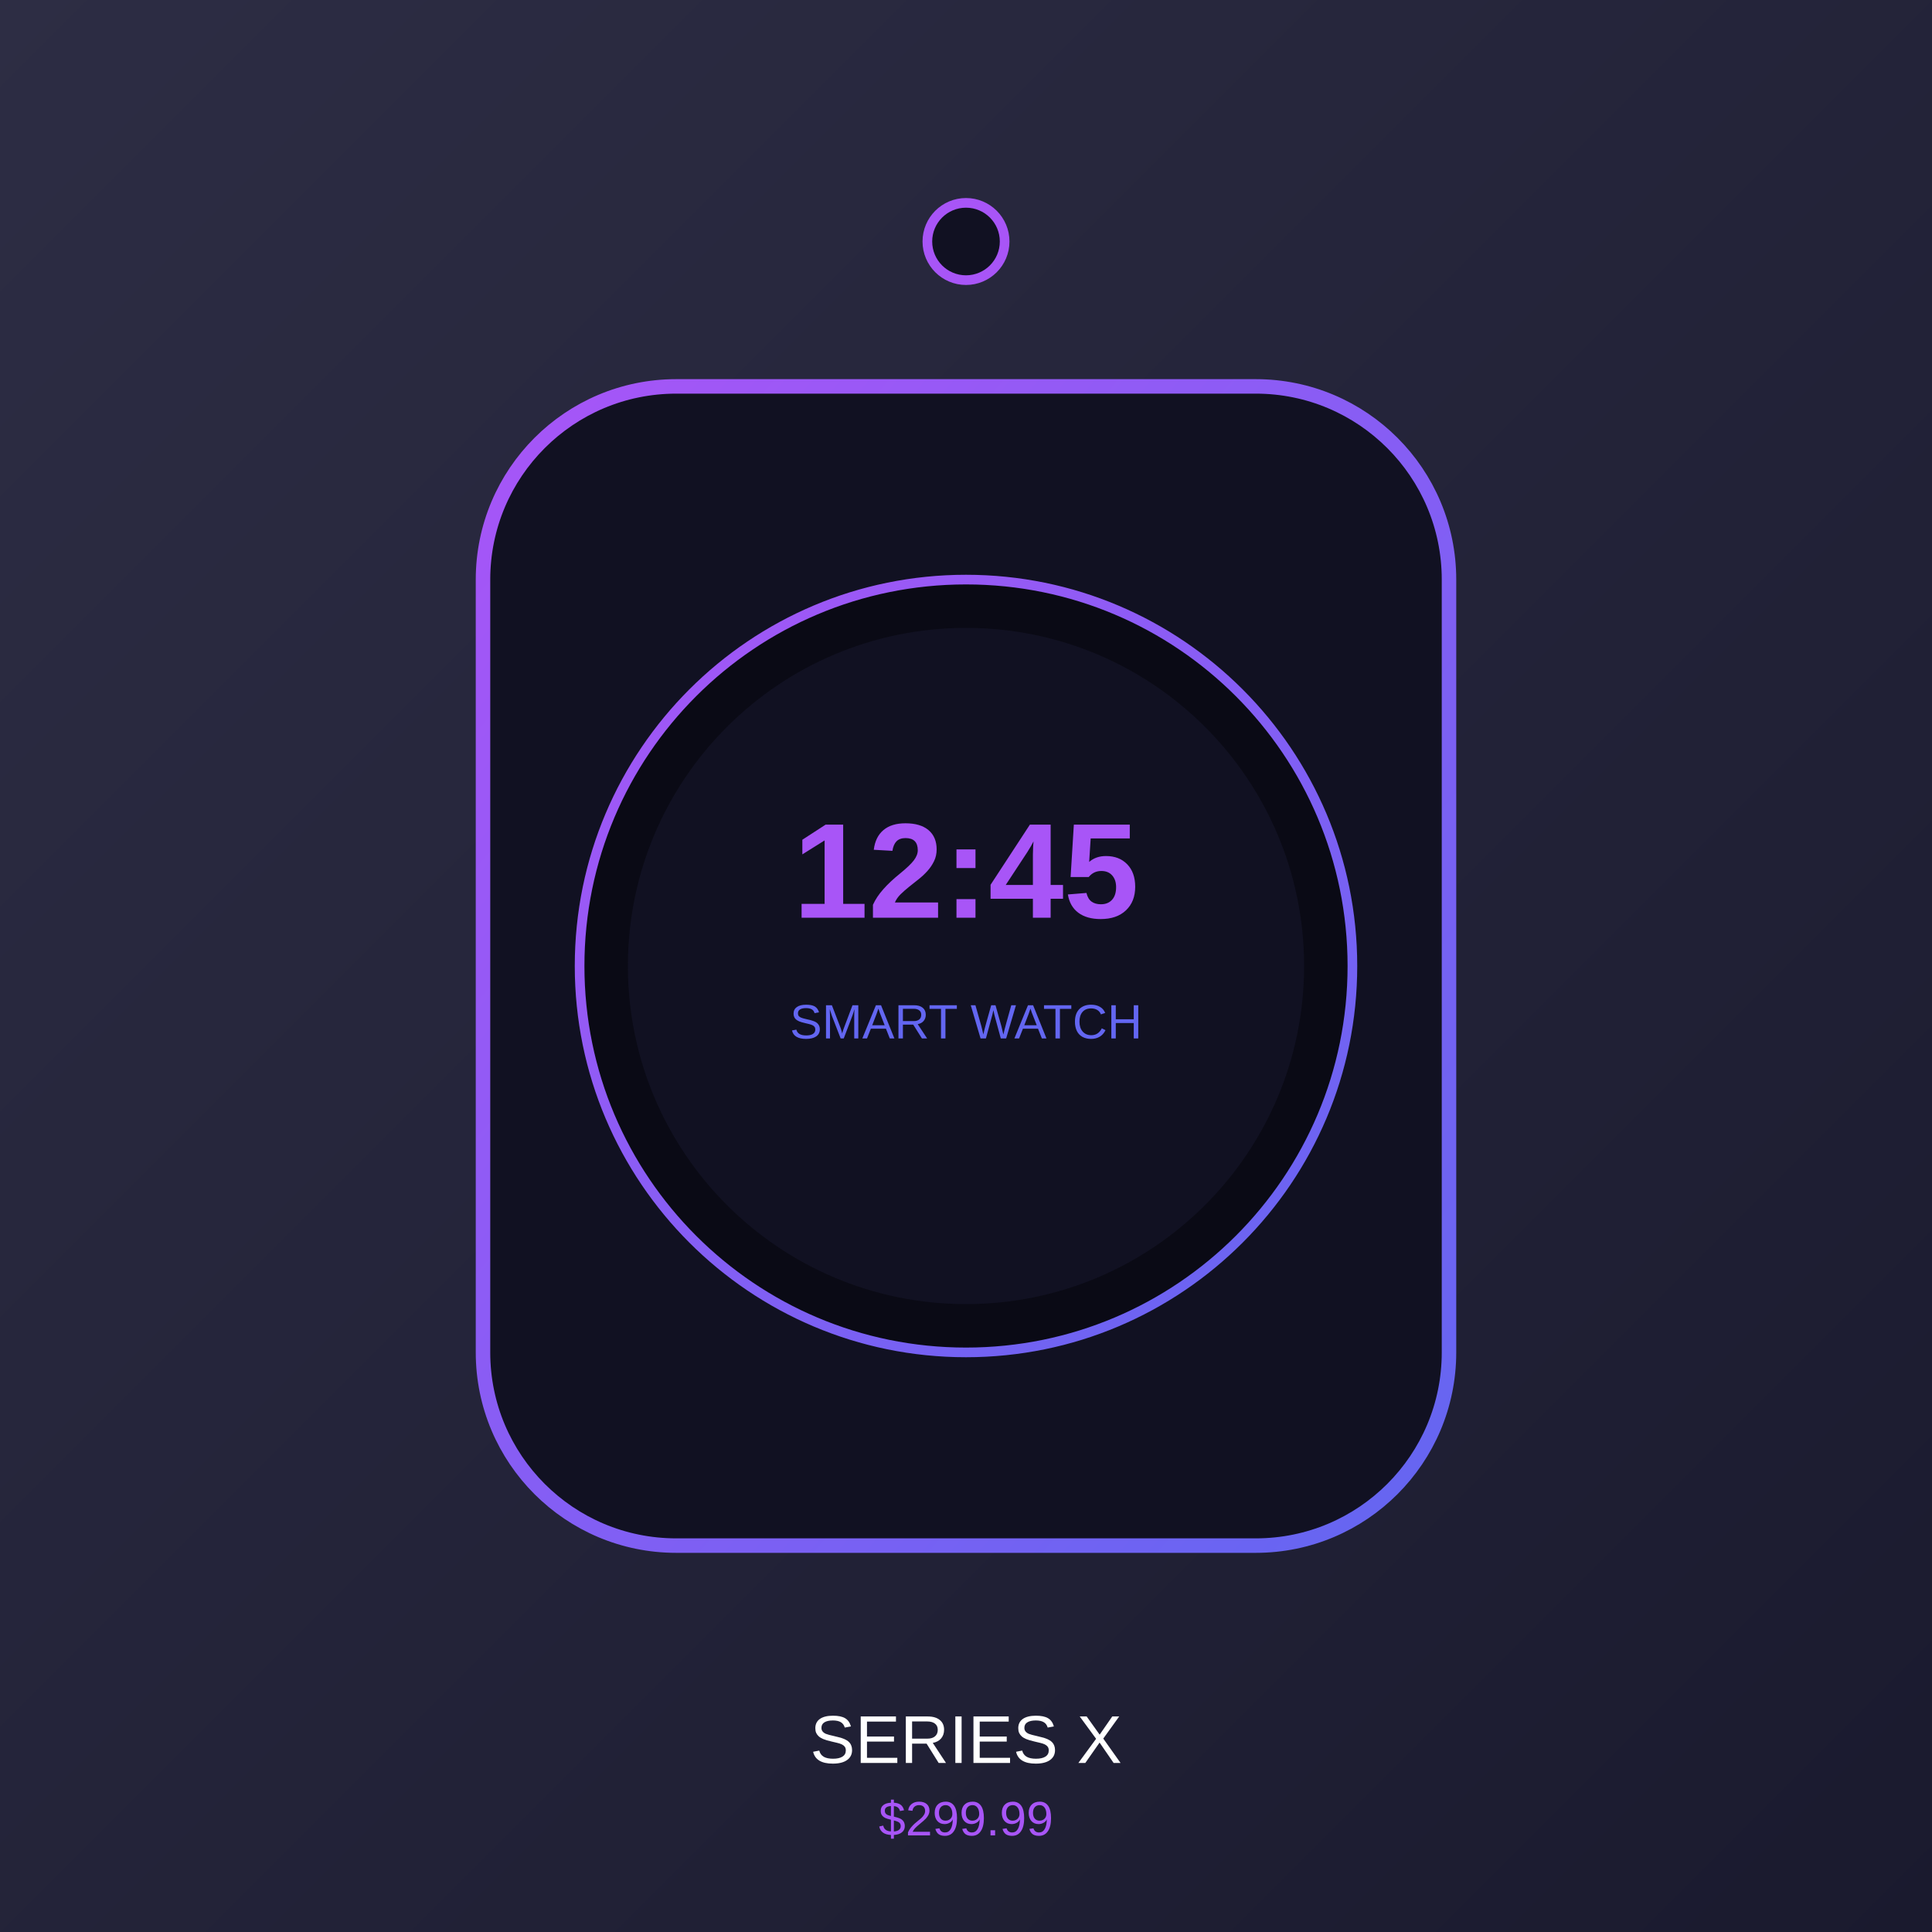
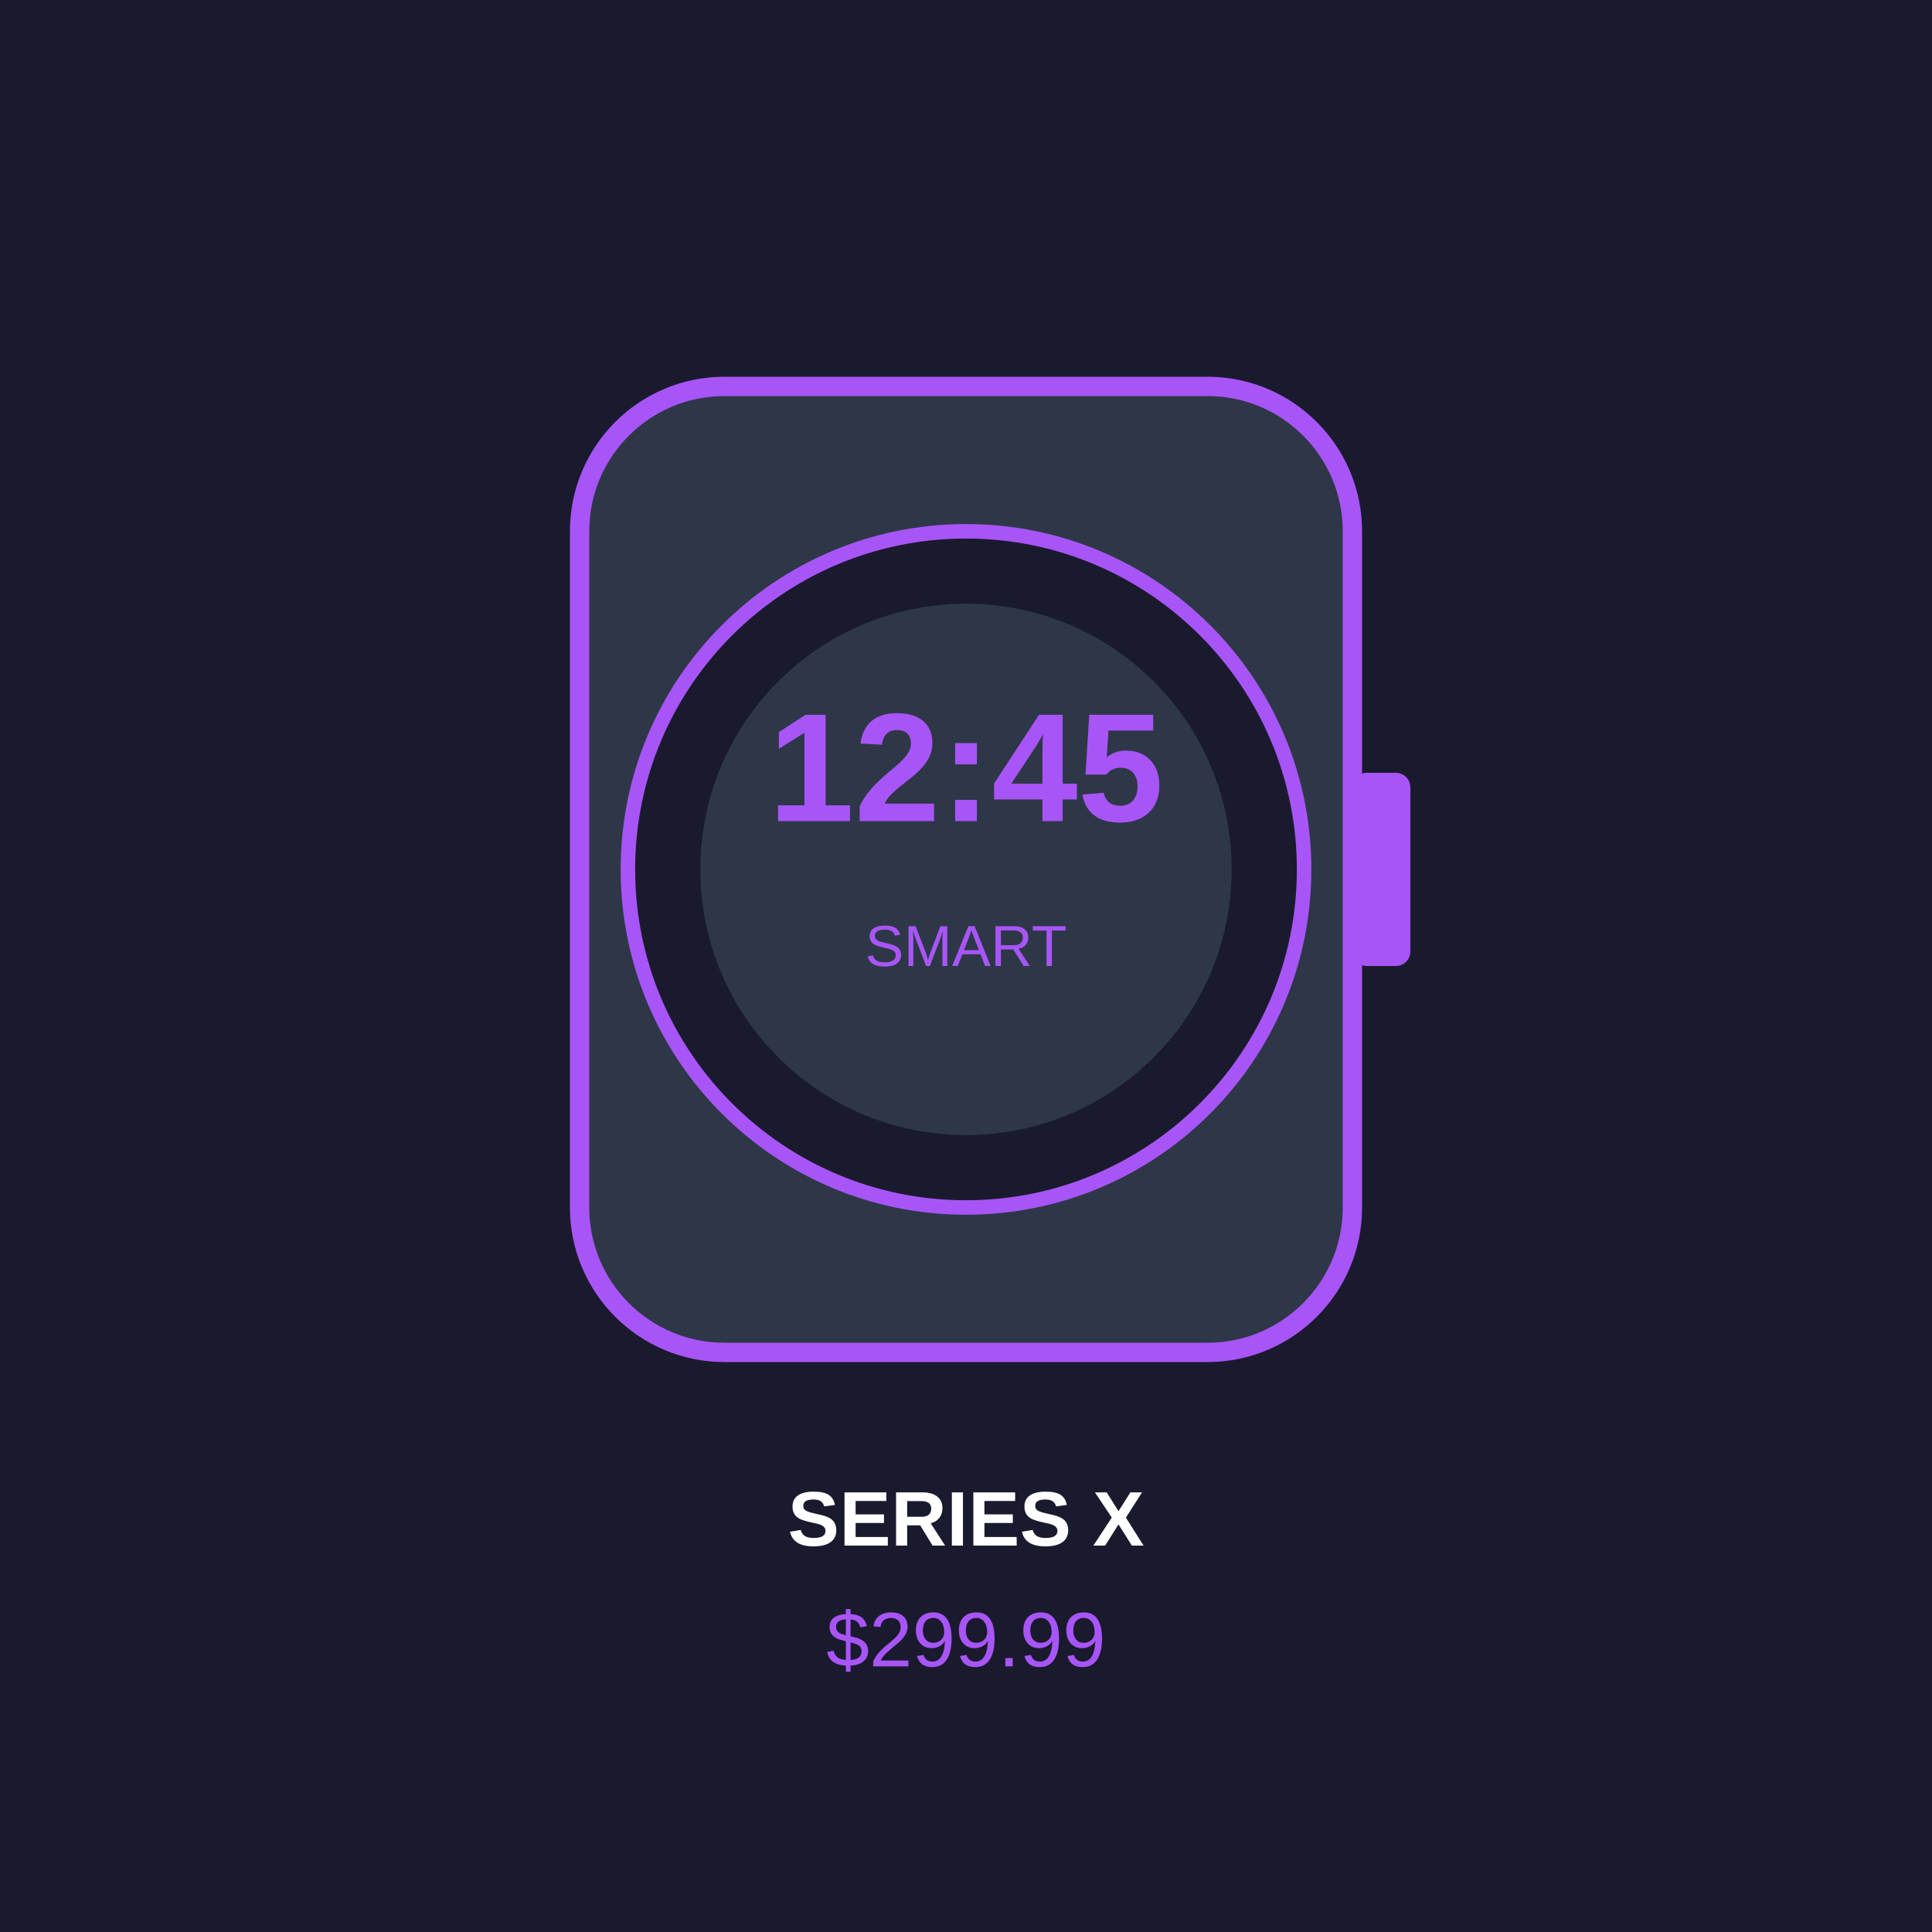
<svg xmlns="http://www.w3.org/2000/svg" viewBox="0 0 400 400">
-   <defs>
-     <linearGradient id="watchGrad" x1="0%" y1="0%" x2="100%" y2="100%">
-       <stop offset="0%" style="stop-color:#2d2d44" />
-       <stop offset="100%" style="stop-color:#1a1a2e" />
-     </linearGradient>
-     <linearGradient id="glowPurple" x1="0%" y1="0%" x2="100%" y2="100%">
-       <stop offset="0%" style="stop-color:#a855f7" />
-       <stop offset="100%" style="stop-color:#6366f1" />
-     </linearGradient>
-   </defs>
-   <rect width="400" height="400" fill="url(#watchGrad)" />
-   <rect x="100" y="80" width="200" height="240" rx="40" fill="#111122" stroke="url(#glowPurple)" stroke-width="3" />
-   <circle cx="200" cy="200" r="80" fill="#0a0a15" stroke="url(#glowPurple)" stroke-width="2" />
-   <circle cx="200" cy="200" r="70" fill="#111122" />
-   <text x="200" y="190" text-anchor="middle" font-family="Arial" font-size="28" fill="#a855f7" font-weight="bold">12:45</text>
-   <text x="200" y="215" text-anchor="middle" font-family="Arial" font-size="10" fill="#6366f1">SMART WATCH</text>
-   <circle cx="200" cy="50" r="8" fill="#111122" stroke="#a855f7" stroke-width="2" />
-   <text x="200" y="365" text-anchor="middle" font-family="Arial" font-size="14" fill="#ffffff">SERIES X</text>
-   <text x="200" y="380" text-anchor="middle" font-family="Arial" font-size="10" fill="#a855f7">$299.99</text>
+   <rect width="400" height="400" fill="#1a1a2e" />
+   <rect x="120" y="80" width="160" height="200" rx="30" fill="#2d3748" stroke="#a855f7" stroke-width="4" />
+   <circle cx="200" cy="180" r="70" fill="#1a1a2e" stroke="#a855f7" stroke-width="3" />
+   <circle cx="200" cy="180" r="55" fill="#2d3748" />
+   <text x="200" y="170" text-anchor="middle" font-family="Arial" font-size="32" fill="#a855f7" font-weight="bold">12:45</text>
+   <text x="200" y="200" text-anchor="middle" font-family="Arial" font-size="12" fill="#a855f7">SMART</text>
+   <rect x="280" y="160" width="12" height="40" rx="3" fill="#a855f7" />
+   <text x="200" y="320" text-anchor="middle" font-family="Arial" font-size="16" fill="#fff" font-weight="bold">SERIES X</text>
+   <text x="200" y="345" text-anchor="middle" font-family="Arial" font-size="16" fill="#a855f7">$299.99</text>
</svg>
